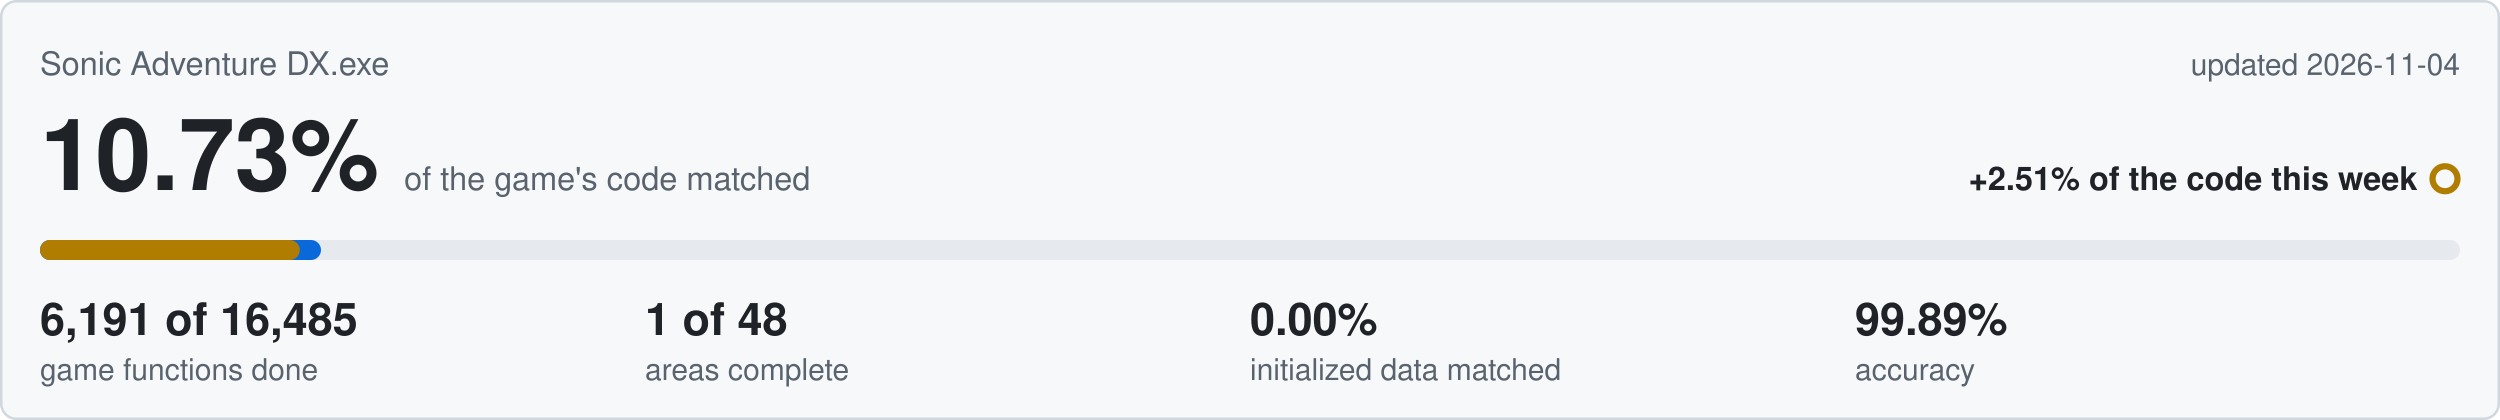
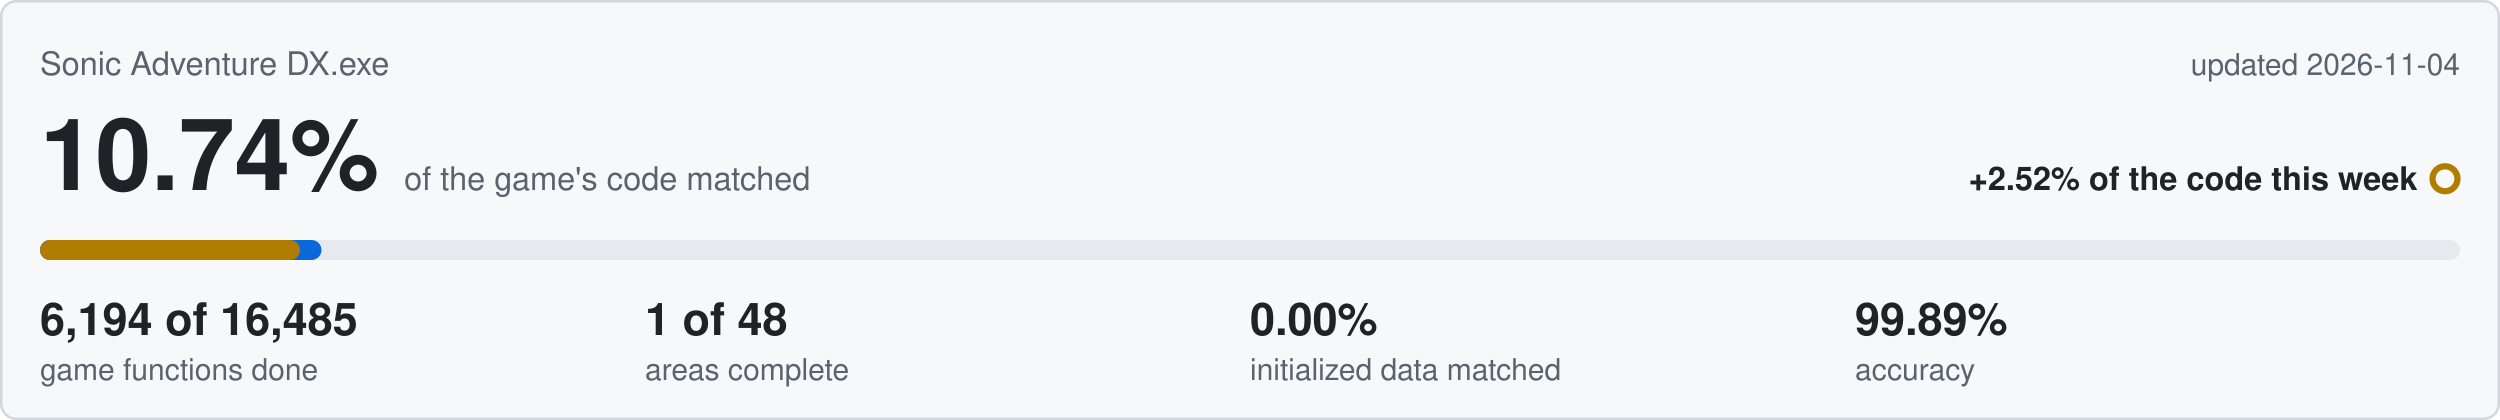
<svg xmlns="http://www.w3.org/2000/svg" viewBox="0 0 1000 168" width="1000" height="168">
  <rect x="0.5" y="0.5" width="999" height="167" rx="6" fill="#f6f8fa" stroke="#d0d7de" />
  <text x="16" y="30" font-family="Segoe UI,Helvetica,Arial,sans-serif" font-size="13" fill="#59636e">Sonic Adventure DX.exe</text>
  <text x="984" y="30" text-anchor="end" font-family="Segoe UI,Helvetica,Arial,sans-serif" font-size="12" fill="#59636e">updated 2026-11-04</text>
-   <text x="16" y="76" font-family="Segoe UI,Helvetica,Arial,sans-serif" font-size="40" font-weight="600" fill="#1f2328">10.73%<tspan dx="10" font-size="13" font-weight="400" fill="#59636e">of the game's code matched</tspan>
+   <text x="16" y="76" font-family="Segoe UI,Helvetica,Arial,sans-serif" font-size="40" font-weight="600" fill="#1f2328">10.74%<tspan dx="10" font-size="13" font-weight="400" fill="#59636e">of the game's code matched</tspan>
  </text>
-   <text x="967" y="76" text-anchor="end" font-family="Segoe UI,Helvetica,Arial,sans-serif" font-size="13" font-weight="600" fill="#1f2328">+2.51% of the code this week</text>
+   <text x="967" y="76" text-anchor="end" font-family="Segoe UI,Helvetica,Arial,sans-serif" font-size="13" font-weight="600" fill="#1f2328">+2.52% of the code this week</text>
  <circle cx="978" cy="71.5" r="5" fill="none" stroke="#b07d00" stroke-width="2.5" />
  <rect x="16" y="96" width="968" height="8" rx="4" fill="#e6eaef" />
-   <rect x="16" y="96" width="112.4" height="8" rx="4" fill="#0969da" />
-   <rect x="16" y="96" width="103.9" height="8" rx="4" fill="#b07d00" />
-   <text x="16" y="134" font-family="Segoe UI,Helvetica,Arial,sans-serif" font-size="18" font-weight="600" fill="#1f2328">6,191 of 16,485</text>
+   <rect x="16" y="96" width="112.6" height="8" rx="4" fill="#0969da" />
+   <rect x="16" y="96" width="104.0" height="8" rx="4" fill="#b07d00" />
+   <text x="16" y="134" font-family="Segoe UI,Helvetica,Arial,sans-serif" font-size="18" font-weight="600" fill="#1f2328">6,194 of 16,485</text>
  <text x="16" y="152" font-family="Segoe UI,Helvetica,Arial,sans-serif" font-size="12" fill="#59636e">game functions done</text>
  <text x="258" y="134" font-family="Segoe UI,Helvetica,Arial,sans-serif" font-size="18" font-weight="600" fill="#1f2328">1 of 48</text>
  <text x="258" y="152" font-family="Segoe UI,Helvetica,Arial,sans-serif" font-size="12" fill="#59636e">areas complete</text>
  <text x="500" y="134" font-family="Segoe UI,Helvetica,Arial,sans-serif" font-size="18" font-weight="600" fill="#1f2328">0.00%</text>
  <text x="500" y="152" font-family="Segoe UI,Helvetica,Arial,sans-serif" font-size="12" fill="#59636e">initialized data matched</text>
  <text x="742" y="134" font-family="Segoe UI,Helvetica,Arial,sans-serif" font-size="18" font-weight="600" fill="#1f2328">99.89%</text>
  <text x="742" y="152" font-family="Segoe UI,Helvetica,Arial,sans-serif" font-size="12" fill="#59636e">accuracy</text>
</svg>
